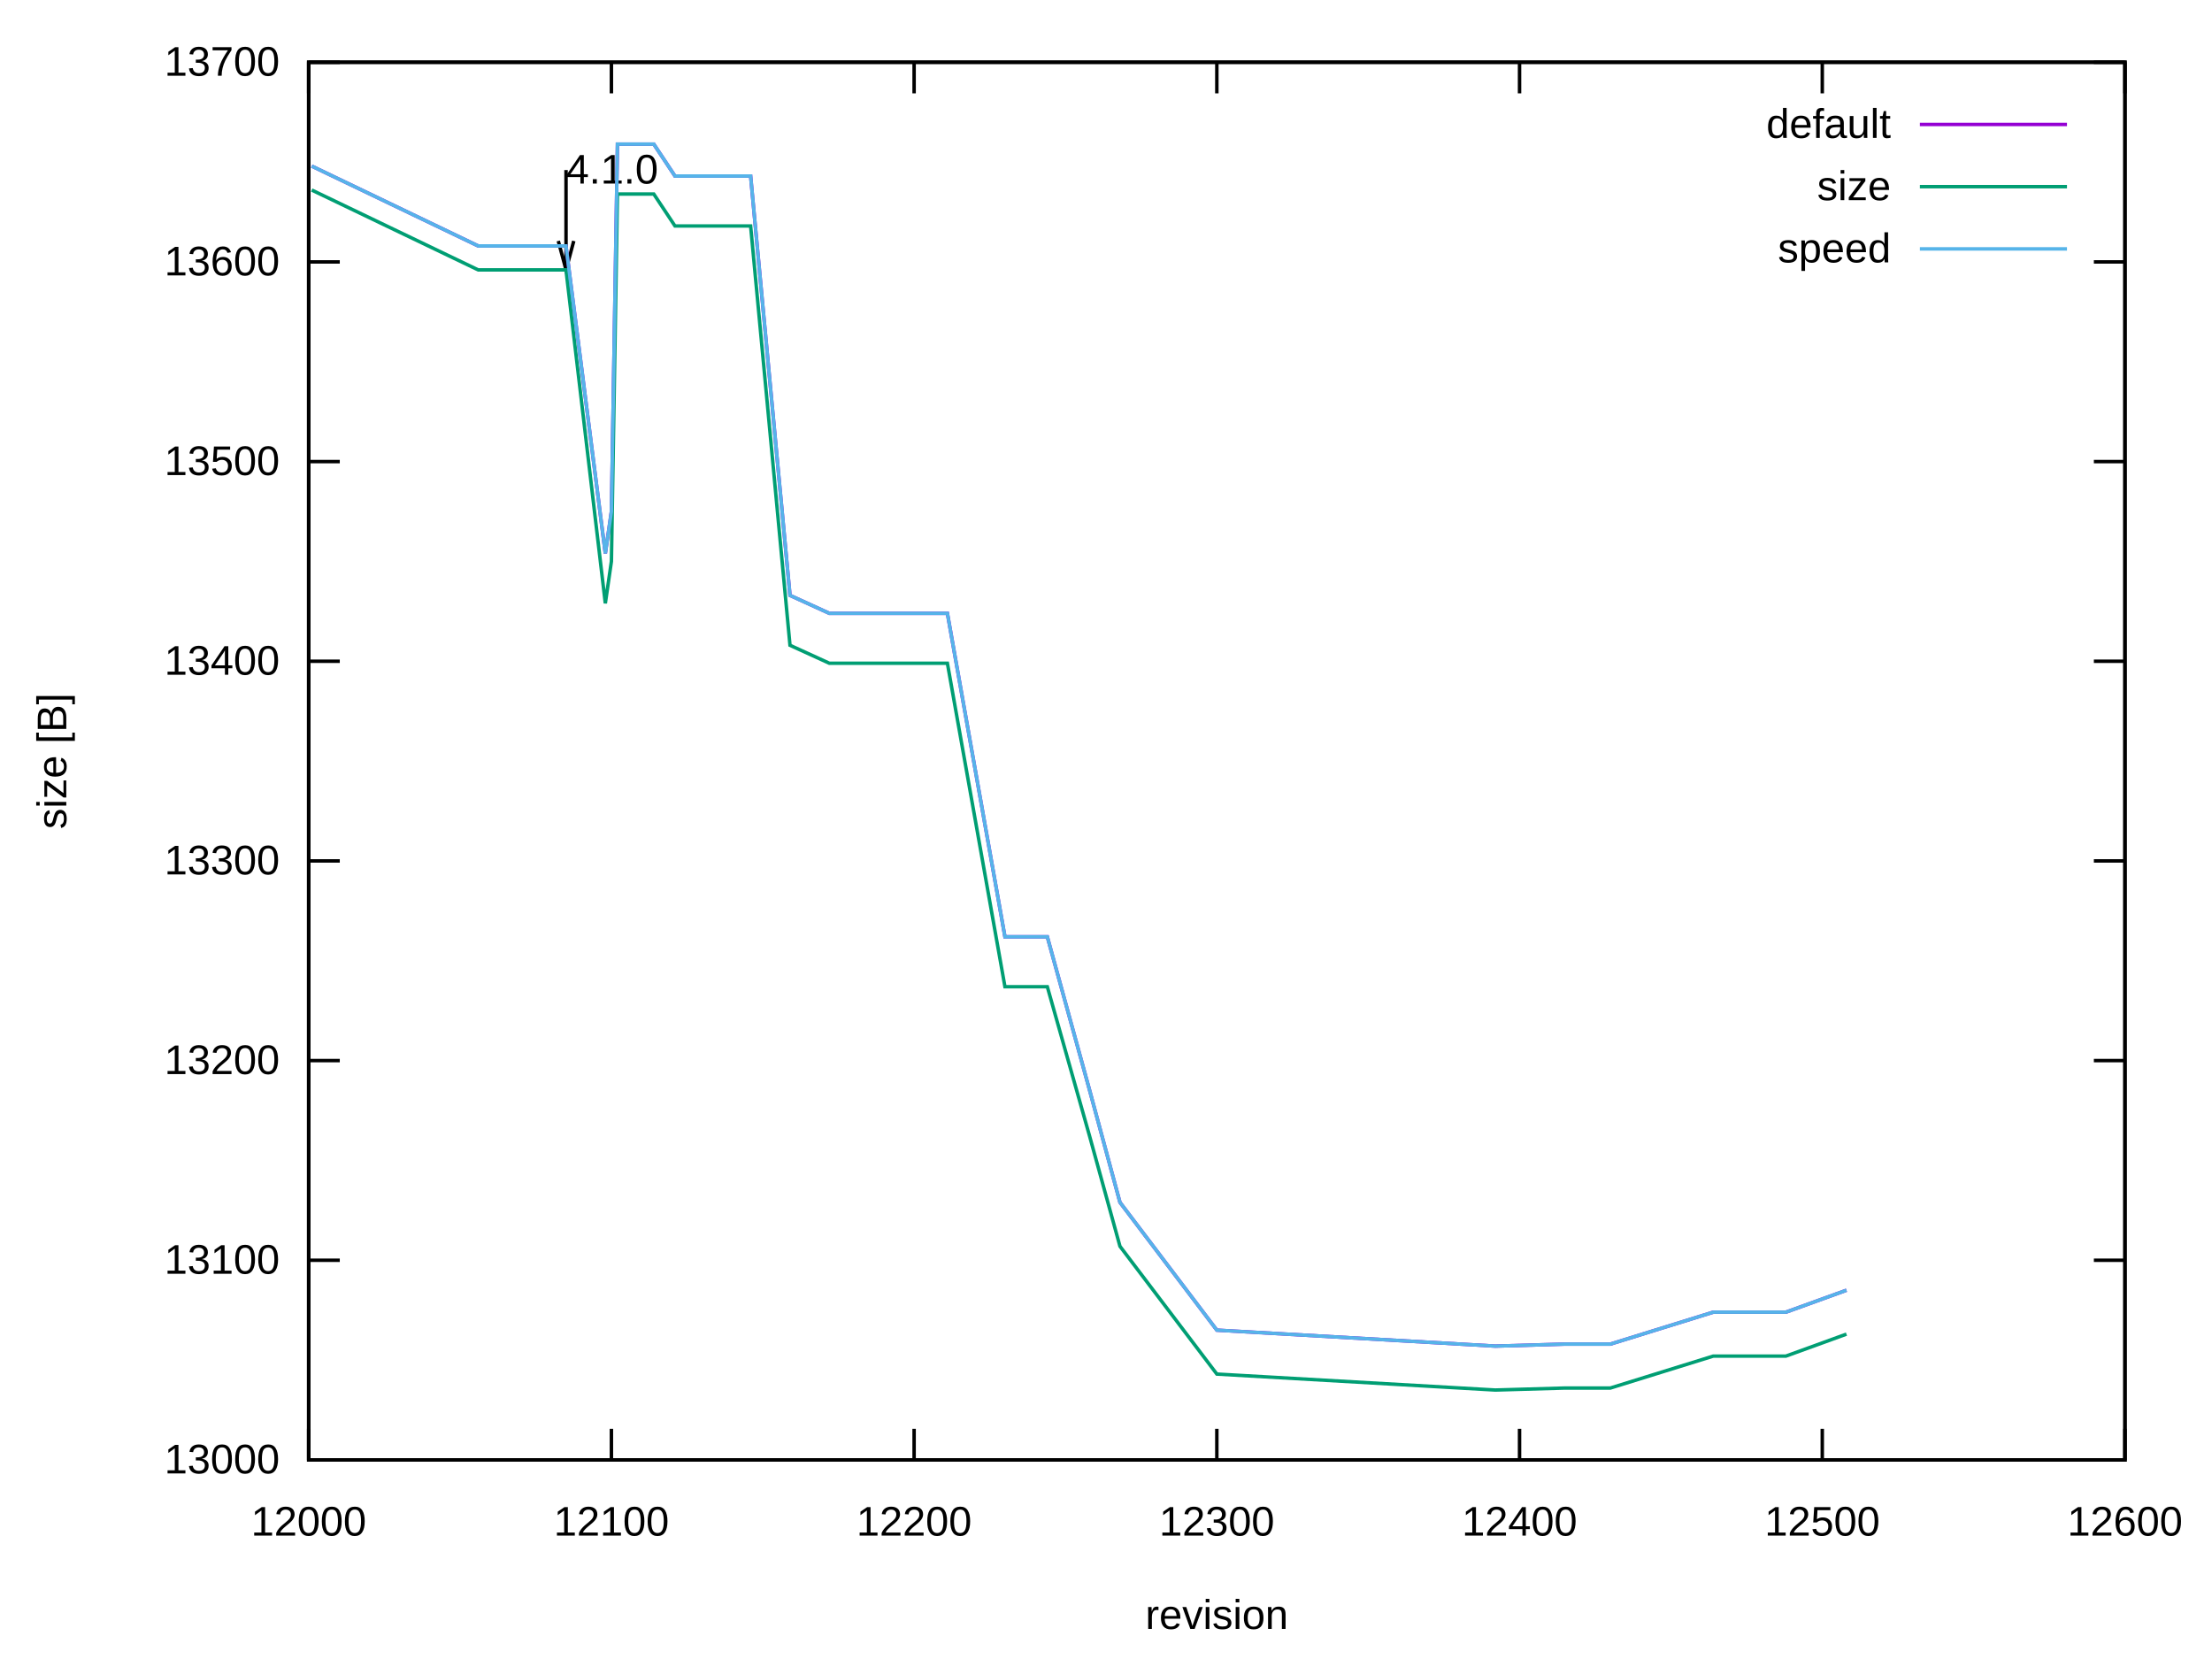
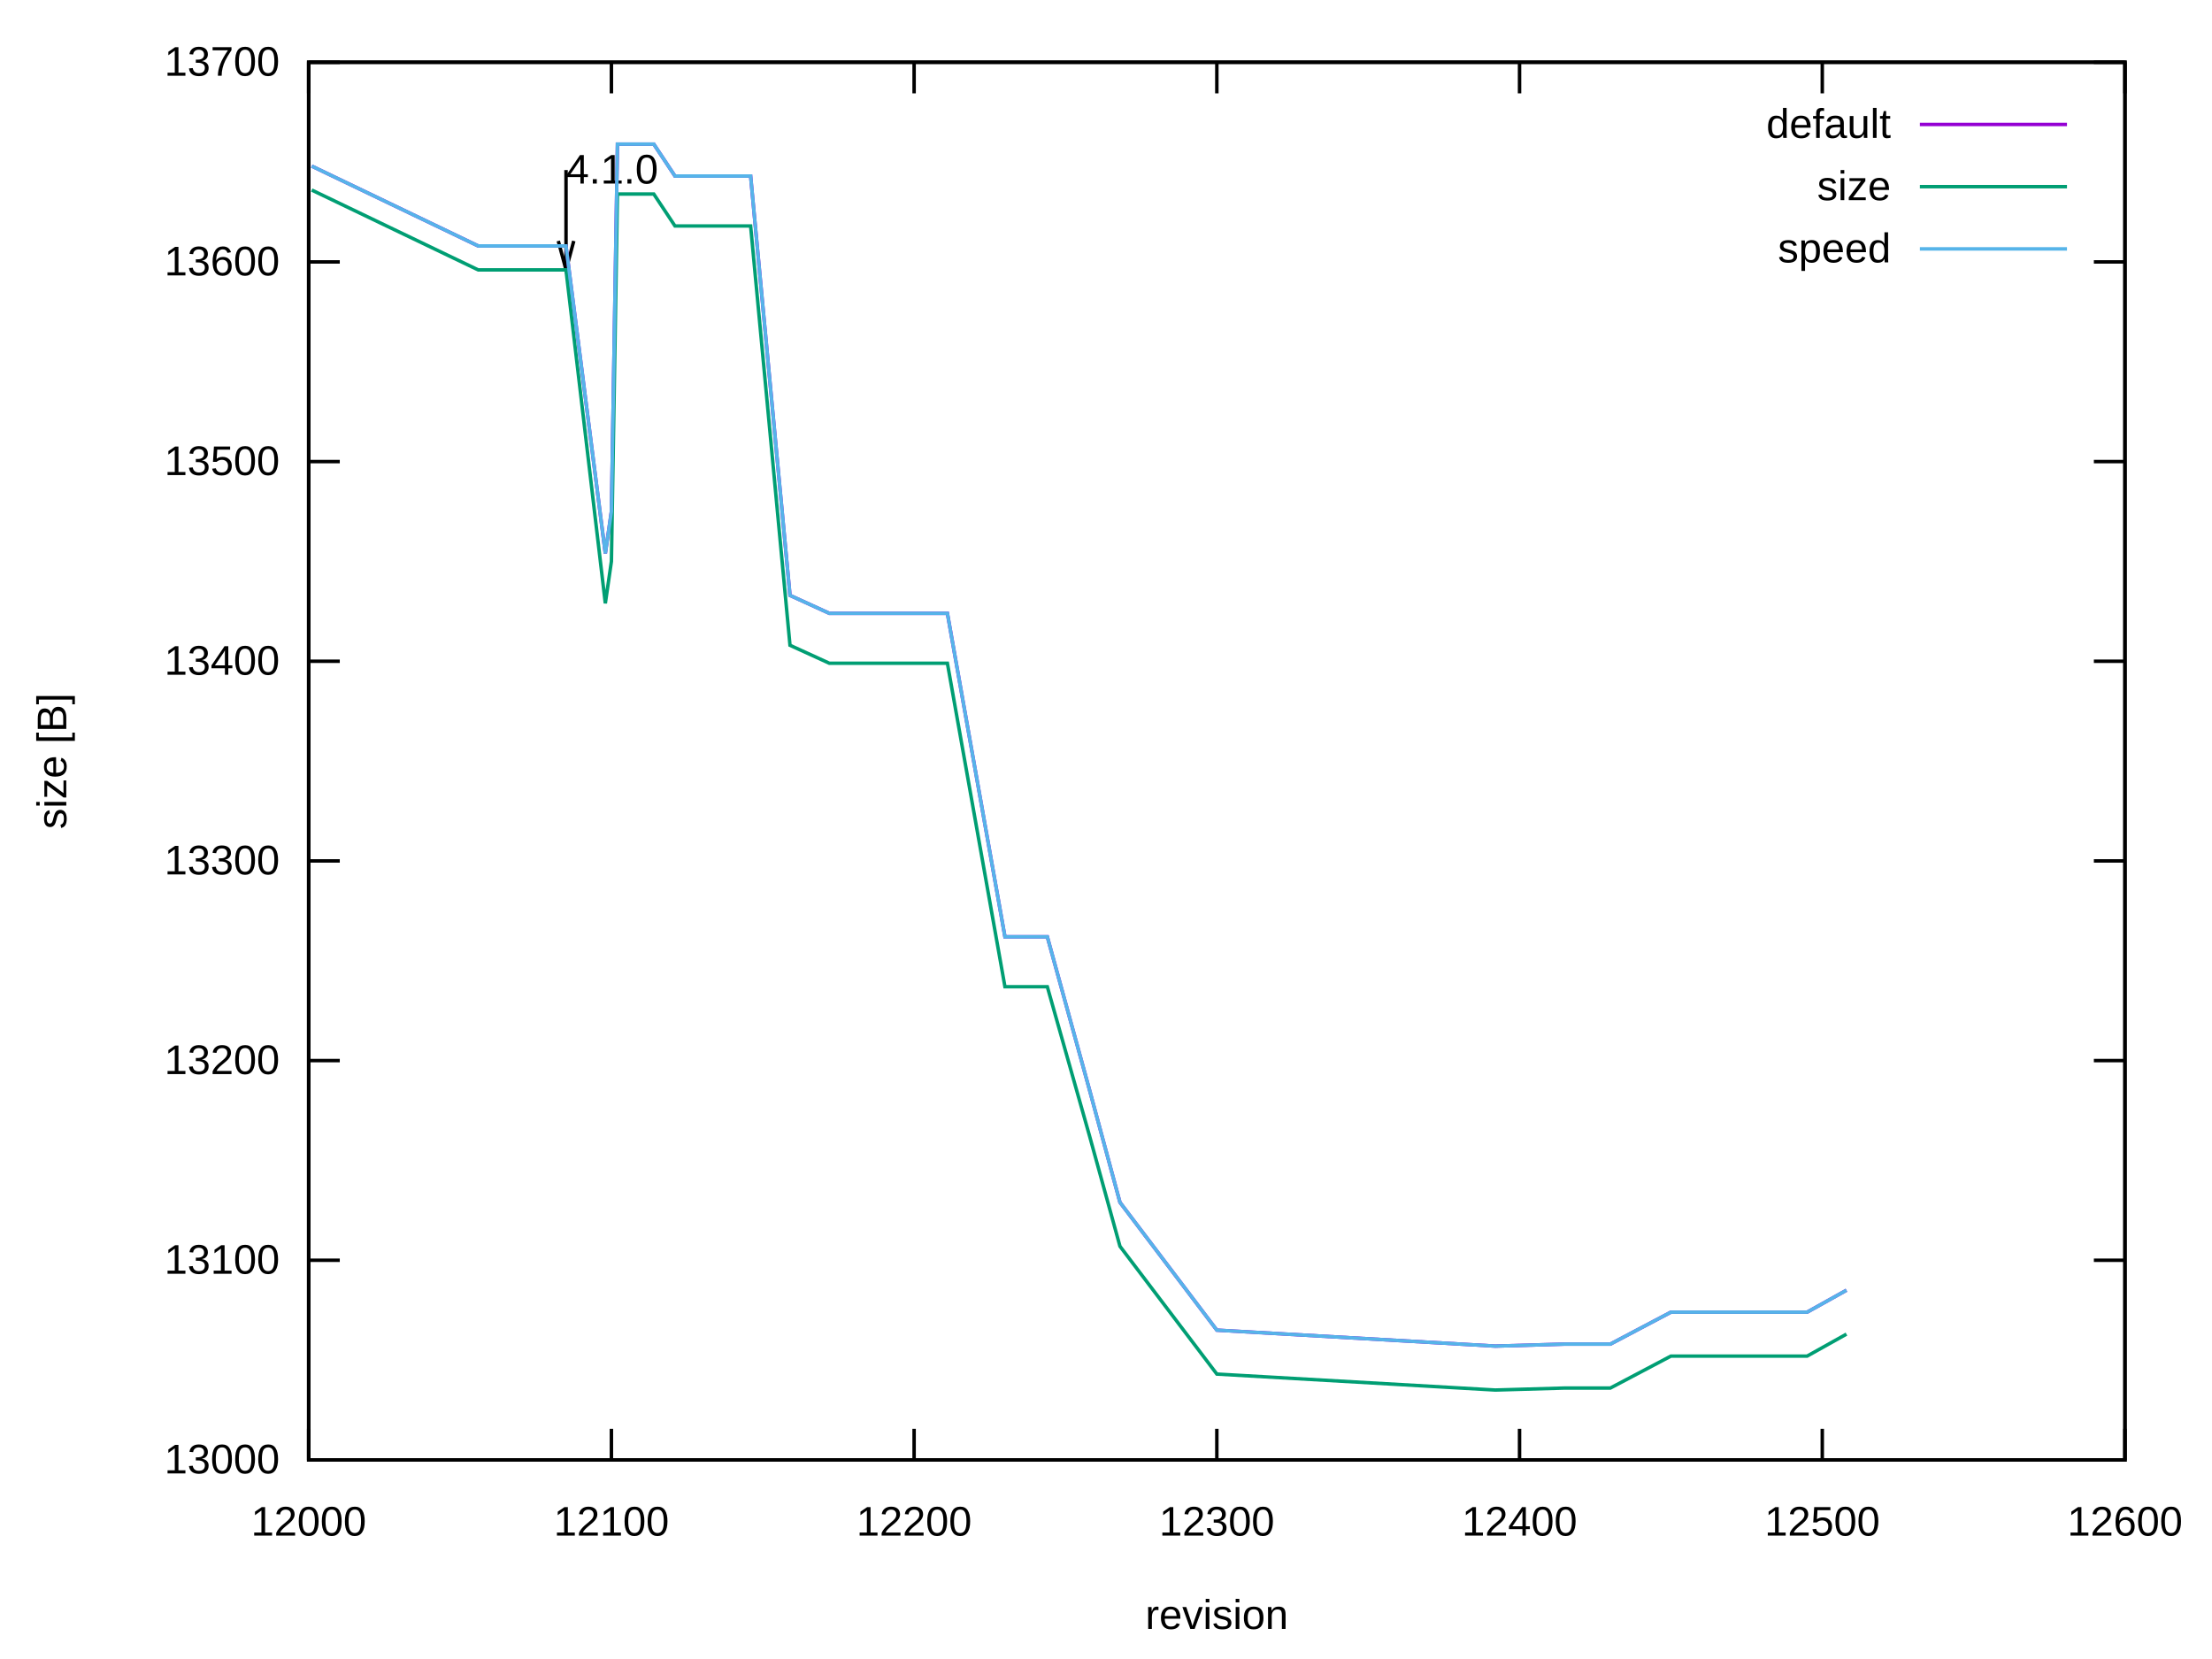
<svg xmlns="http://www.w3.org/2000/svg" xmlns:xlink="http://www.w3.org/1999/xlink" width="640" height="480" viewBox="0 0 640 480">
  <g id="gnuplot_canvas">
    <rect x="0" y="0" width="640" height="480" fill="none" />
    <defs>
      <circle id="gpDot" r="0.5" stroke-width="0.5" stroke="currentColor" />
      <path id="gpPt0" stroke-width="0.222" stroke="currentColor" d="M-1,0 h2 M0,-1 v2" />
      <path id="gpPt1" stroke-width="0.222" stroke="currentColor" d="M-1,-1 L1,1 M1,-1 L-1,1" />
      <path id="gpPt2" stroke-width="0.222" stroke="currentColor" d="M-1,0 L1,0 M0,-1 L0,1 M-1,-1 L1,1 M-1,1 L1,-1" />
      <rect id="gpPt3" stroke-width="0.222" stroke="currentColor" x="-1" y="-1" width="2" height="2" />
      <rect id="gpPt4" stroke-width="0.222" stroke="currentColor" fill="currentColor" x="-1" y="-1" width="2" height="2" />
      <circle id="gpPt5" stroke-width="0.222" stroke="currentColor" cx="0" cy="0" r="1" />
      <use xlink:href="#gpPt5" id="gpPt6" fill="currentColor" stroke="none" />
      <path id="gpPt7" stroke-width="0.222" stroke="currentColor" d="M0,-1.33 L-1.33,0.67 L1.33,0.67 z" />
      <use xlink:href="#gpPt7" id="gpPt8" fill="currentColor" stroke="none" />
      <use xlink:href="#gpPt7" id="gpPt9" stroke="currentColor" transform="rotate(180)" />
      <use xlink:href="#gpPt9" id="gpPt10" fill="currentColor" stroke="none" />
      <use xlink:href="#gpPt3" id="gpPt11" stroke="currentColor" transform="rotate(45)" />
      <use xlink:href="#gpPt11" id="gpPt12" fill="currentColor" stroke="none" />
      <path id="gpPt13" stroke-width="0.222" stroke="currentColor" d="M0,1.330 L1.265,0.411 L0.782,-1.067 L-0.782,-1.076 L-1.265,0.411 z" />
      <use xlink:href="#gpPt13" id="gpPt14" fill="currentColor" stroke="none" />
      <filter id="textbox" filterUnits="objectBoundingBox" x="0" y="0" height="1" width="1">
        <feFlood flood-color="white" flood-opacity="1" result="bgnd" />
        <feComposite in="SourceGraphic" in2="bgnd" operator="atop" />
      </filter>
      <filter id="greybox" filterUnits="objectBoundingBox" x="0" y="0" height="1" width="1">
        <feFlood flood-color="lightgrey" flood-opacity="1" result="grey" />
        <feComposite in="SourceGraphic" in2="grey" operator="atop" />
      </filter>
    </defs>
    <g fill="none" color="white" stroke="currentColor" stroke-width="1.00" stroke-linecap="butt" stroke-linejoin="miter">
</g>
    <g fill="none" color="black" stroke="currentColor" stroke-width="1.00" stroke-linecap="butt" stroke-linejoin="miter">
      <path stroke="black" d="M89.31,422.40 L98.31,422.40 M614.82,422.40 L605.82,422.40  " />
      <g transform="translate(80.92,426.30)" stroke="none" fill="black" font-family="Arial" font-size="12.00" text-anchor="end">
        <text>
          <tspan font-family="Arial"> 13000</tspan>
        </text>
      </g>
    </g>
    <g fill="none" color="black" stroke="currentColor" stroke-width="1.00" stroke-linecap="butt" stroke-linejoin="miter">
      <path stroke="black" d="M89.31,364.63 L98.31,364.63 M614.82,364.63 L605.82,364.63  " />
      <g transform="translate(80.92,368.53)" stroke="none" fill="black" font-family="Arial" font-size="12.00" text-anchor="end">
        <text>
          <tspan font-family="Arial"> 13100</tspan>
        </text>
      </g>
    </g>
    <g fill="none" color="black" stroke="currentColor" stroke-width="1.00" stroke-linecap="butt" stroke-linejoin="miter">
      <path stroke="black" d="M89.31,306.86 L98.31,306.86 M614.82,306.86 L605.82,306.86  " />
      <g transform="translate(80.92,310.76)" stroke="none" fill="black" font-family="Arial" font-size="12.00" text-anchor="end">
        <text>
          <tspan font-family="Arial"> 13200</tspan>
        </text>
      </g>
    </g>
    <g fill="none" color="black" stroke="currentColor" stroke-width="1.00" stroke-linecap="butt" stroke-linejoin="miter">
      <path stroke="black" d="M89.31,249.09 L98.31,249.09 M614.82,249.09 L605.82,249.09  " />
      <g transform="translate(80.92,252.99)" stroke="none" fill="black" font-family="Arial" font-size="12.00" text-anchor="end">
        <text>
          <tspan font-family="Arial"> 13300</tspan>
        </text>
      </g>
    </g>
    <g fill="none" color="black" stroke="currentColor" stroke-width="1.00" stroke-linecap="butt" stroke-linejoin="miter">
      <path stroke="black" d="M89.31,191.32 L98.31,191.32 M614.82,191.32 L605.82,191.32  " />
      <g transform="translate(80.92,195.22)" stroke="none" fill="black" font-family="Arial" font-size="12.00" text-anchor="end">
        <text>
          <tspan font-family="Arial"> 13400</tspan>
        </text>
      </g>
    </g>
    <g fill="none" color="black" stroke="currentColor" stroke-width="1.00" stroke-linecap="butt" stroke-linejoin="miter">
      <path stroke="black" d="M89.31,133.55 L98.31,133.55 M614.82,133.55 L605.82,133.55  " />
      <g transform="translate(80.92,137.45)" stroke="none" fill="black" font-family="Arial" font-size="12.00" text-anchor="end">
        <text>
          <tspan font-family="Arial"> 13500</tspan>
        </text>
      </g>
    </g>
    <g fill="none" color="black" stroke="currentColor" stroke-width="1.00" stroke-linecap="butt" stroke-linejoin="miter">
      <path stroke="black" d="M89.31,75.78 L98.31,75.78 M614.82,75.78 L605.82,75.78  " />
      <g transform="translate(80.92,79.68)" stroke="none" fill="black" font-family="Arial" font-size="12.00" text-anchor="end">
        <text>
          <tspan font-family="Arial"> 13600</tspan>
        </text>
      </g>
    </g>
    <g fill="none" color="black" stroke="currentColor" stroke-width="1.00" stroke-linecap="butt" stroke-linejoin="miter">
      <path stroke="black" d="M89.31,18.01 L98.31,18.01 M614.82,18.01 L605.82,18.01  " />
      <g transform="translate(80.92,21.91)" stroke="none" fill="black" font-family="Arial" font-size="12.00" text-anchor="end">
        <text>
          <tspan font-family="Arial"> 13700</tspan>
        </text>
      </g>
    </g>
    <g fill="none" color="black" stroke="currentColor" stroke-width="1.00" stroke-linecap="butt" stroke-linejoin="miter">
      <path stroke="black" d="M89.31,422.40 L89.31,413.40 M89.31,18.01 L89.31,27.01  " />
      <g transform="translate(89.31,444.30)" stroke="none" fill="black" font-family="Arial" font-size="12.00" text-anchor="middle">
        <text>
          <tspan font-family="Arial"> 12000</tspan>
        </text>
      </g>
    </g>
    <g fill="none" color="black" stroke="currentColor" stroke-width="1.00" stroke-linecap="butt" stroke-linejoin="miter">
      <path stroke="black" d="M176.90,422.40 L176.90,413.40 M176.90,18.01 L176.90,27.01  " />
      <g transform="translate(176.90,444.30)" stroke="none" fill="black" font-family="Arial" font-size="12.00" text-anchor="middle">
        <text>
          <tspan font-family="Arial"> 12100</tspan>
        </text>
      </g>
    </g>
    <g fill="none" color="black" stroke="currentColor" stroke-width="1.00" stroke-linecap="butt" stroke-linejoin="miter">
      <path stroke="black" d="M264.48,422.40 L264.48,413.40 M264.48,18.01 L264.48,27.01  " />
      <g transform="translate(264.48,444.30)" stroke="none" fill="black" font-family="Arial" font-size="12.00" text-anchor="middle">
        <text>
          <tspan font-family="Arial"> 12200</tspan>
        </text>
      </g>
    </g>
    <g fill="none" color="black" stroke="currentColor" stroke-width="1.00" stroke-linecap="butt" stroke-linejoin="miter">
      <path stroke="black" d="M352.07,422.40 L352.07,413.40 M352.07,18.01 L352.07,27.01  " />
      <g transform="translate(352.07,444.30)" stroke="none" fill="black" font-family="Arial" font-size="12.00" text-anchor="middle">
        <text>
          <tspan font-family="Arial"> 12300</tspan>
        </text>
      </g>
    </g>
    <g fill="none" color="black" stroke="currentColor" stroke-width="1.00" stroke-linecap="butt" stroke-linejoin="miter">
      <path stroke="black" d="M439.65,422.40 L439.65,413.40 M439.65,18.01 L439.65,27.01  " />
      <g transform="translate(439.65,444.30)" stroke="none" fill="black" font-family="Arial" font-size="12.00" text-anchor="middle">
        <text>
          <tspan font-family="Arial"> 12400</tspan>
        </text>
      </g>
    </g>
    <g fill="none" color="black" stroke="currentColor" stroke-width="1.00" stroke-linecap="butt" stroke-linejoin="miter">
      <path stroke="black" d="M527.24,422.40 L527.24,413.40 M527.24,18.01 L527.24,27.01  " />
      <g transform="translate(527.24,444.30)" stroke="none" fill="black" font-family="Arial" font-size="12.00" text-anchor="middle">
        <text>
          <tspan font-family="Arial"> 12500</tspan>
        </text>
      </g>
    </g>
    <g fill="none" color="black" stroke="currentColor" stroke-width="1.00" stroke-linecap="butt" stroke-linejoin="miter">
      <path stroke="black" d="M614.82,422.40 L614.82,413.40 M614.82,18.01 L614.82,27.01  " />
      <g transform="translate(614.82,444.30)" stroke="none" fill="black" font-family="Arial" font-size="12.00" text-anchor="middle">
        <text>
          <tspan font-family="Arial"> 12600</tspan>
        </text>
      </g>
    </g>
    <g fill="none" color="black" stroke="currentColor" stroke-width="1.00" stroke-linecap="butt" stroke-linejoin="miter">
</g>
    <g fill="none" color="black" stroke="currentColor" stroke-width="1.00" stroke-linecap="butt" stroke-linejoin="miter">
      <path stroke="black" d="M89.31,18.01 L89.31,422.40 L614.82,422.40 L614.82,18.01 L89.31,18.01 Z  " />
      <g transform="translate(163.76,53.11)" stroke="none" fill="black" font-family="Arial" font-size="12.00" text-anchor="start">
        <text>
          <tspan font-family="Arial">4.1.0</tspan>
        </text>
      </g>
      <path stroke="black" d="M161.53,69.72 L163.77,78.08 L166.01,69.72 M163.77,49.20 L163.77,78.08  " />
    </g>
    <g fill="none" color="black" stroke="currentColor" stroke-width="1.00" stroke-linecap="butt" stroke-linejoin="miter">
      <g transform="translate(19.18,220.21) rotate(270)" stroke="none" fill="black" font-family="Arial" font-size="12.00" text-anchor="middle">
        <text>
          <tspan font-family="Arial">size [B]</tspan>
        </text>
      </g>
    </g>
    <g fill="none" color="black" stroke="currentColor" stroke-width="1.00" stroke-linecap="butt" stroke-linejoin="miter">
      <g transform="translate(352.06,471.30)" stroke="none" fill="black" font-family="Arial" font-size="12.00" text-anchor="middle">
        <text>
          <tspan font-family="Arial">revision</tspan>
        </text>
      </g>
    </g>
    <g fill="none" color="black" stroke="currentColor" stroke-width="1.00" stroke-linecap="butt" stroke-linejoin="miter">
</g>
    <g id="gnuplot_plot_1">
      <g fill="none" color="black" stroke="currentColor" stroke-width="1.00" stroke-linecap="butt" stroke-linejoin="miter">
        <g transform="translate(547.09,39.91)" stroke="none" fill="black" font-family="Arial" font-size="12.00" text-anchor="end">
          <text>
            <tspan font-family="Arial">default</tspan>
          </text>
        </g>
      </g>
      <g fill="none" color="black" stroke="currentColor" stroke-width="1.00" stroke-linecap="butt" stroke-linejoin="miter">
-         <path stroke="rgb(148,   0, 211)" d="M555.48,36.01 L598.04,36.01 M90.19,48.05 L138.36,71.16 L163.76,71.16 L175.14,160.12 L176.90,147.99 L178.65,41.70   L182.15,41.70 L184.78,41.70 L189.16,41.70 L195.29,50.94 L217.18,50.94 L228.57,172.26 L239.96,177.46 L274.11,177.46   L290.76,271.04 L303.02,271.04 L315.28,315.53 L324.04,347.88 L352.07,384.85 L432.64,389.47 L452.79,388.89 L465.93,388.89   L495.70,379.65 L516.72,379.65 L534.24,373.30  " />
+         <path stroke="rgb(148,   0, 211)" d="M555.48,36.01 L598.04,36.01 M90.19,48.05 L138.36,71.16 L163.76,71.16 L175.14,160.12 L176.90,147.99 L178.65,41.70   L182.15,41.70 L184.78,41.70 L189.16,41.70 L195.29,50.94 L217.18,50.94 L228.57,172.26 L239.96,177.46 L274.11,177.46   L290.76,271.04 L303.02,271.04 L315.28,315.53 L324.04,347.88 L352.07,384.85 L432.64,389.47 L452.79,388.89 L465.93,388.89   L483.44,379.65 L495.70,379.65 L516.72,379.65 L522.86,379.65 L534.24,373.30  " />
      </g>
    </g>
    <g id="gnuplot_plot_2">
      <g fill="none" color="black" stroke="currentColor" stroke-width="1.00" stroke-linecap="butt" stroke-linejoin="miter">
        <g transform="translate(547.09,57.91)" stroke="none" fill="black" font-family="Arial" font-size="12.00" text-anchor="end">
          <text>
            <tspan font-family="Arial">size</tspan>
          </text>
        </g>
      </g>
      <g fill="none" color="black" stroke="currentColor" stroke-width="1.00" stroke-linecap="butt" stroke-linejoin="miter">
-         <path stroke="rgb(  0, 158, 115)" d="M555.48,54.01 L598.04,54.01 M90.19,54.98 L138.36,78.09 L163.76,78.09 L175.14,174.57 L176.90,162.43 L178.65,56.14   L182.15,56.14 L184.78,56.14 L189.16,56.14 L195.29,65.38 L217.18,65.38 L228.57,186.70 L239.96,191.90 L274.11,191.90   L290.76,285.49 L303.02,285.49 L315.28,328.81 L324.04,360.59 L352.07,397.56 L432.64,402.18 L452.79,401.60 L465.93,401.60   L495.70,392.36 L516.72,392.36 L534.24,386.00  " />
+         <path stroke="rgb(  0, 158, 115)" d="M555.48,54.01 L598.04,54.01 M90.19,54.98 L138.36,78.09 L163.76,78.09 L175.14,174.57 L176.90,162.43 L178.65,56.14   L182.15,56.14 L184.78,56.14 L189.16,56.14 L195.29,65.38 L217.18,65.38 L228.57,186.70 L239.96,191.90 L274.11,191.90   L290.76,285.49 L303.02,285.49 L315.28,328.81 L324.04,360.59 L352.07,397.56 L432.64,402.18 L452.79,401.60 L465.93,401.60   L483.44,392.36 L495.70,392.36 L516.72,392.36 L522.86,392.36 L534.24,386.00  " />
      </g>
    </g>
    <g id="gnuplot_plot_3">
      <g fill="none" color="black" stroke="currentColor" stroke-width="1.00" stroke-linecap="butt" stroke-linejoin="miter">
        <g transform="translate(547.09,75.91)" stroke="none" fill="black" font-family="Arial" font-size="12.00" text-anchor="end">
          <text>
            <tspan font-family="Arial">speed</tspan>
          </text>
        </g>
      </g>
      <g fill="none" color="black" stroke="currentColor" stroke-width="1.00" stroke-linecap="butt" stroke-linejoin="miter">
-         <path stroke="rgb( 86, 180, 233)" d="M555.48,72.01 L598.04,72.01 M90.19,48.05 L138.36,71.16 L163.76,71.16 L175.14,160.12 L176.90,147.99 L178.65,41.70   L182.15,41.70 L184.78,41.70 L189.16,41.70 L195.29,50.94 L217.18,50.94 L228.57,172.26 L239.96,177.46 L274.11,177.46   L290.76,271.04 L303.02,271.04 L315.28,315.53 L324.04,347.88 L352.07,384.85 L432.64,389.47 L452.79,388.89 L465.93,388.89   L495.70,379.65 L516.72,379.65 L534.24,373.30  " />
+         <path stroke="rgb( 86, 180, 233)" d="M555.48,72.01 L598.04,72.01 M90.19,48.05 L138.36,71.16 L163.76,71.16 L175.14,160.12 L176.90,147.99 L178.65,41.70   L182.15,41.70 L184.78,41.70 L189.16,41.70 L195.29,50.94 L217.18,50.94 L228.57,172.26 L239.96,177.46 L274.11,177.46   L290.76,271.04 L303.02,271.04 L315.28,315.53 L324.04,347.88 L352.07,384.85 L432.64,389.47 L452.79,388.89 L465.93,388.89   L483.44,379.65 L495.70,379.65 L516.72,379.65 L522.86,379.65 L534.24,373.30  " />
      </g>
    </g>
    <g fill="none" color="white" stroke="rgb( 86, 180, 233)" stroke-width="2.00" stroke-linecap="butt" stroke-linejoin="miter">
</g>
    <g fill="none" color="black" stroke="currentColor" stroke-width="2.00" stroke-linecap="butt" stroke-linejoin="miter">
</g>
    <g fill="none" color="black" stroke="black" stroke-width="1.00" stroke-linecap="butt" stroke-linejoin="miter">
</g>
    <g fill="none" color="black" stroke="currentColor" stroke-width="1.00" stroke-linecap="butt" stroke-linejoin="miter">
      <path stroke="black" d="M89.31,18.01 L89.31,422.40 L614.82,422.40 L614.82,18.01 L89.31,18.01 Z  " />
    </g>
    <g fill="none" color="black" stroke="currentColor" stroke-width="1.00" stroke-linecap="butt" stroke-linejoin="miter">
</g>
  </g>
</svg>
